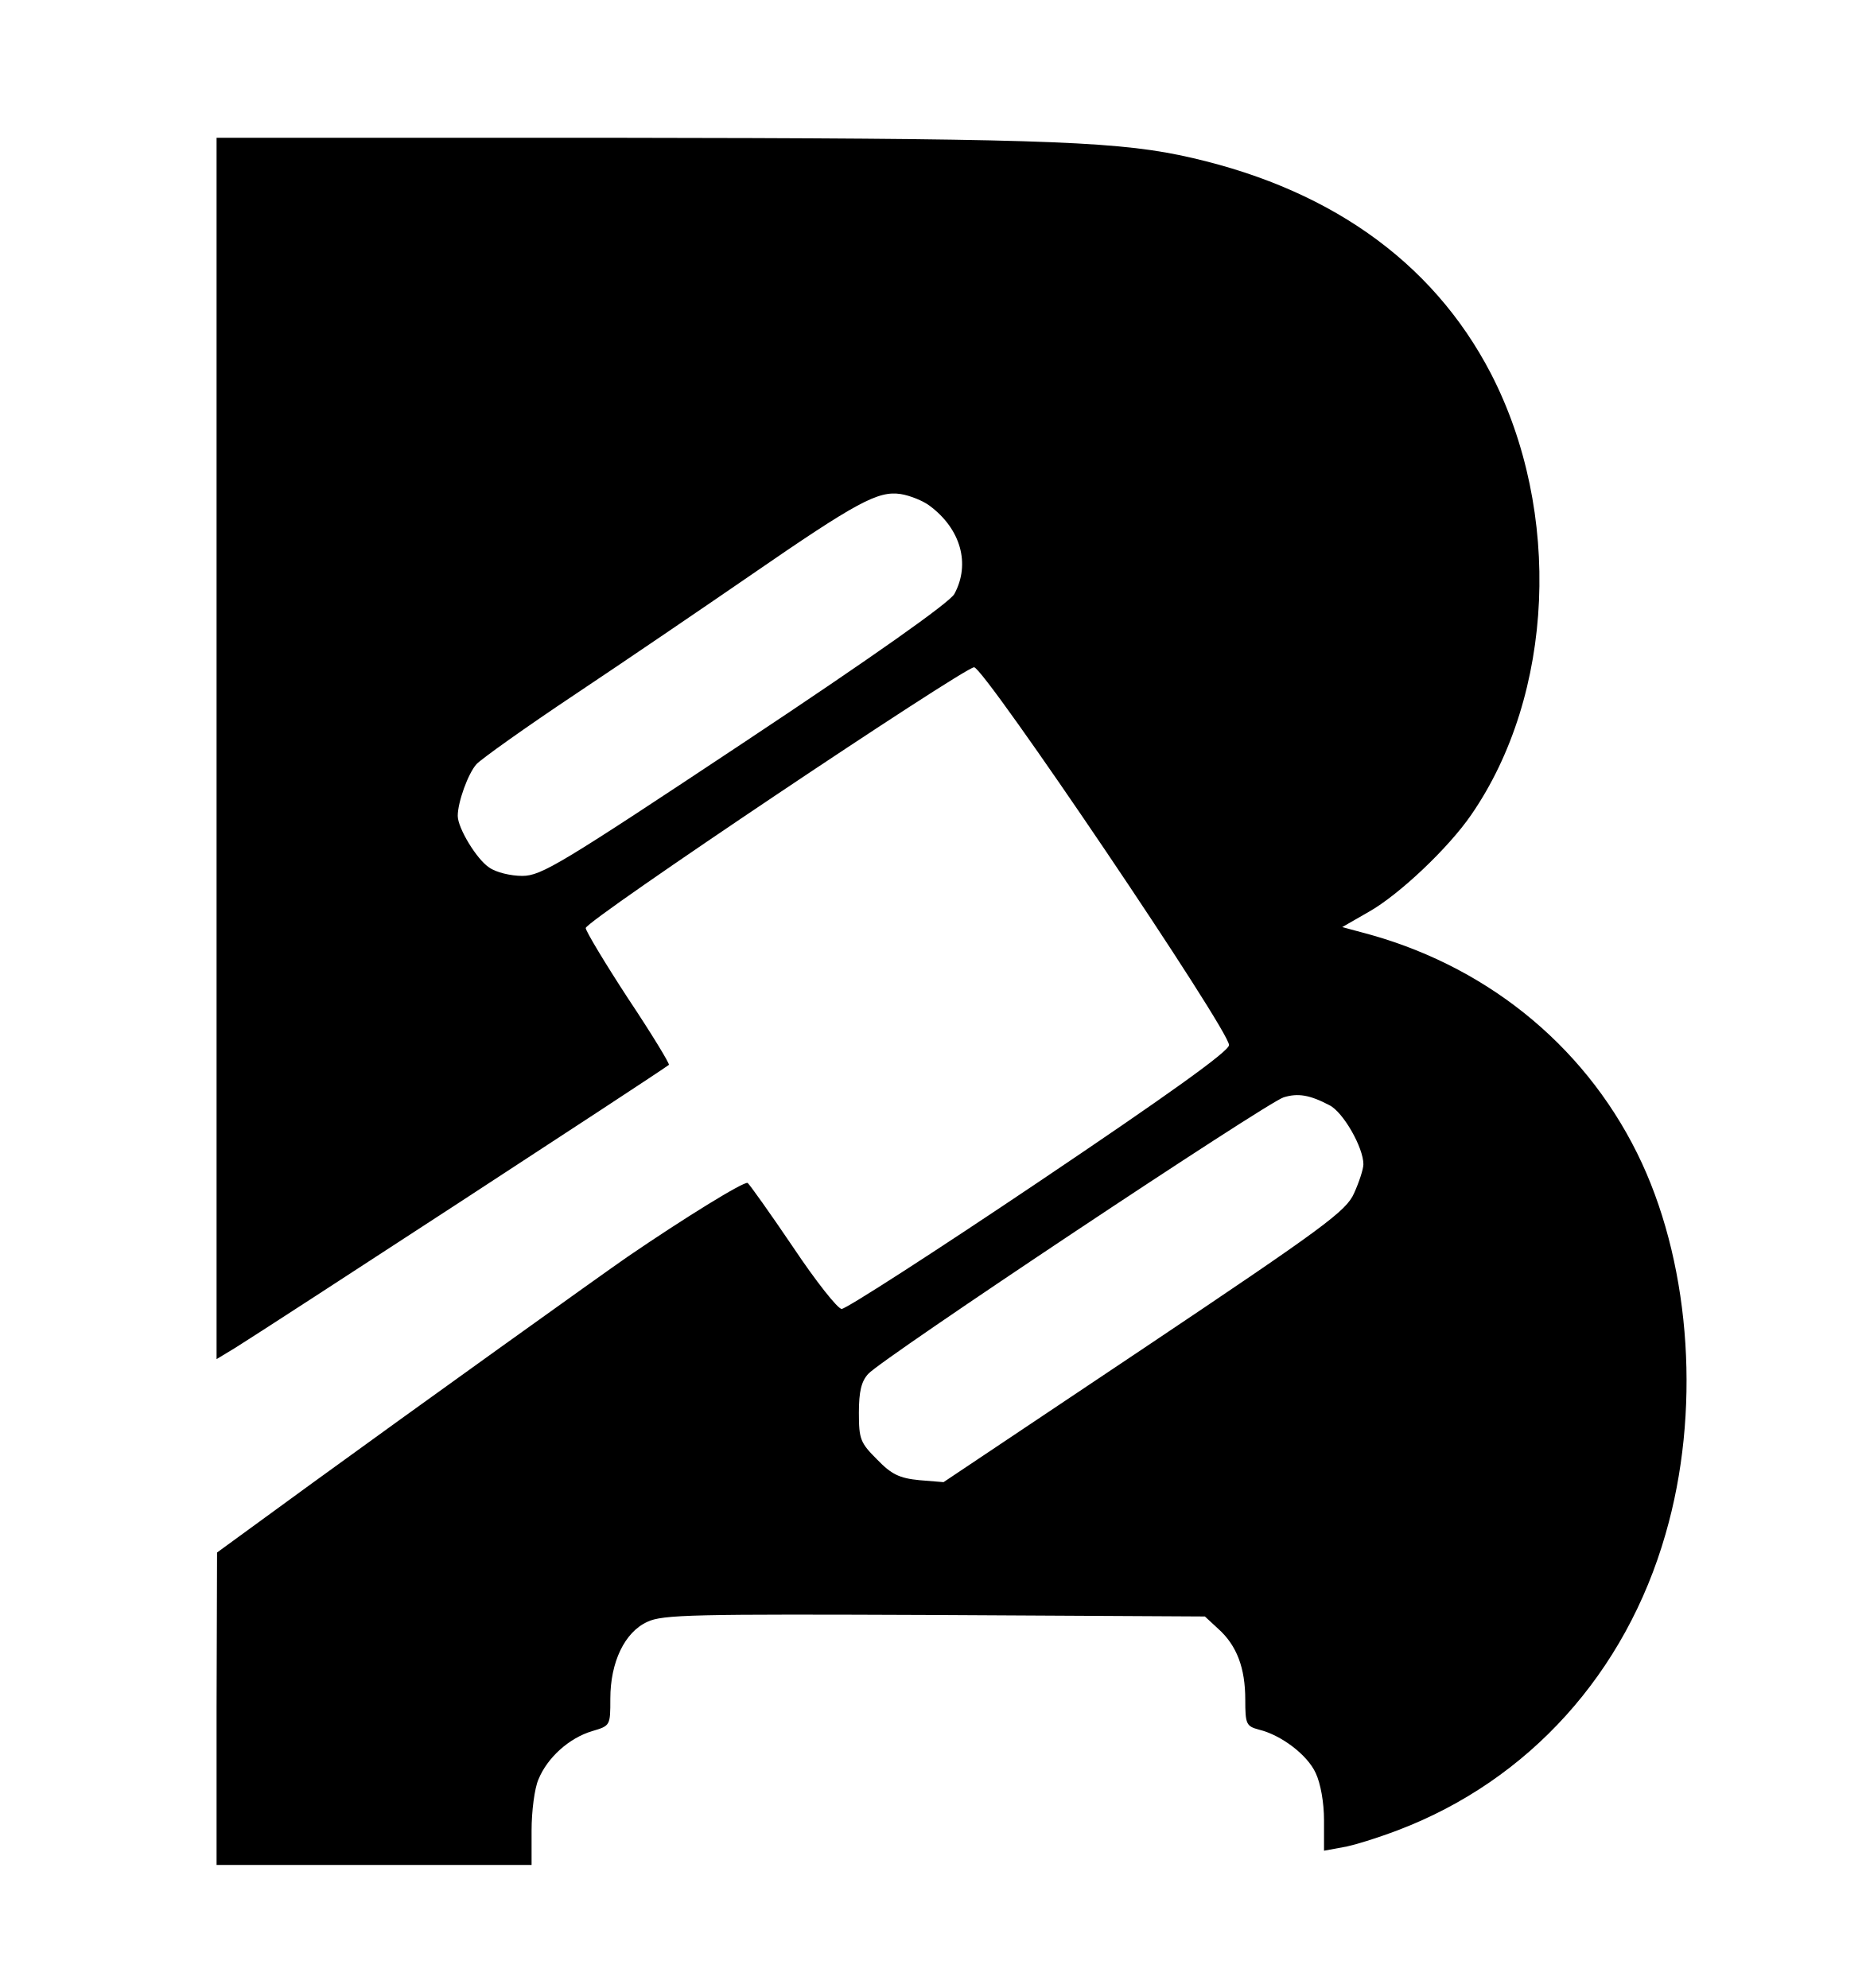
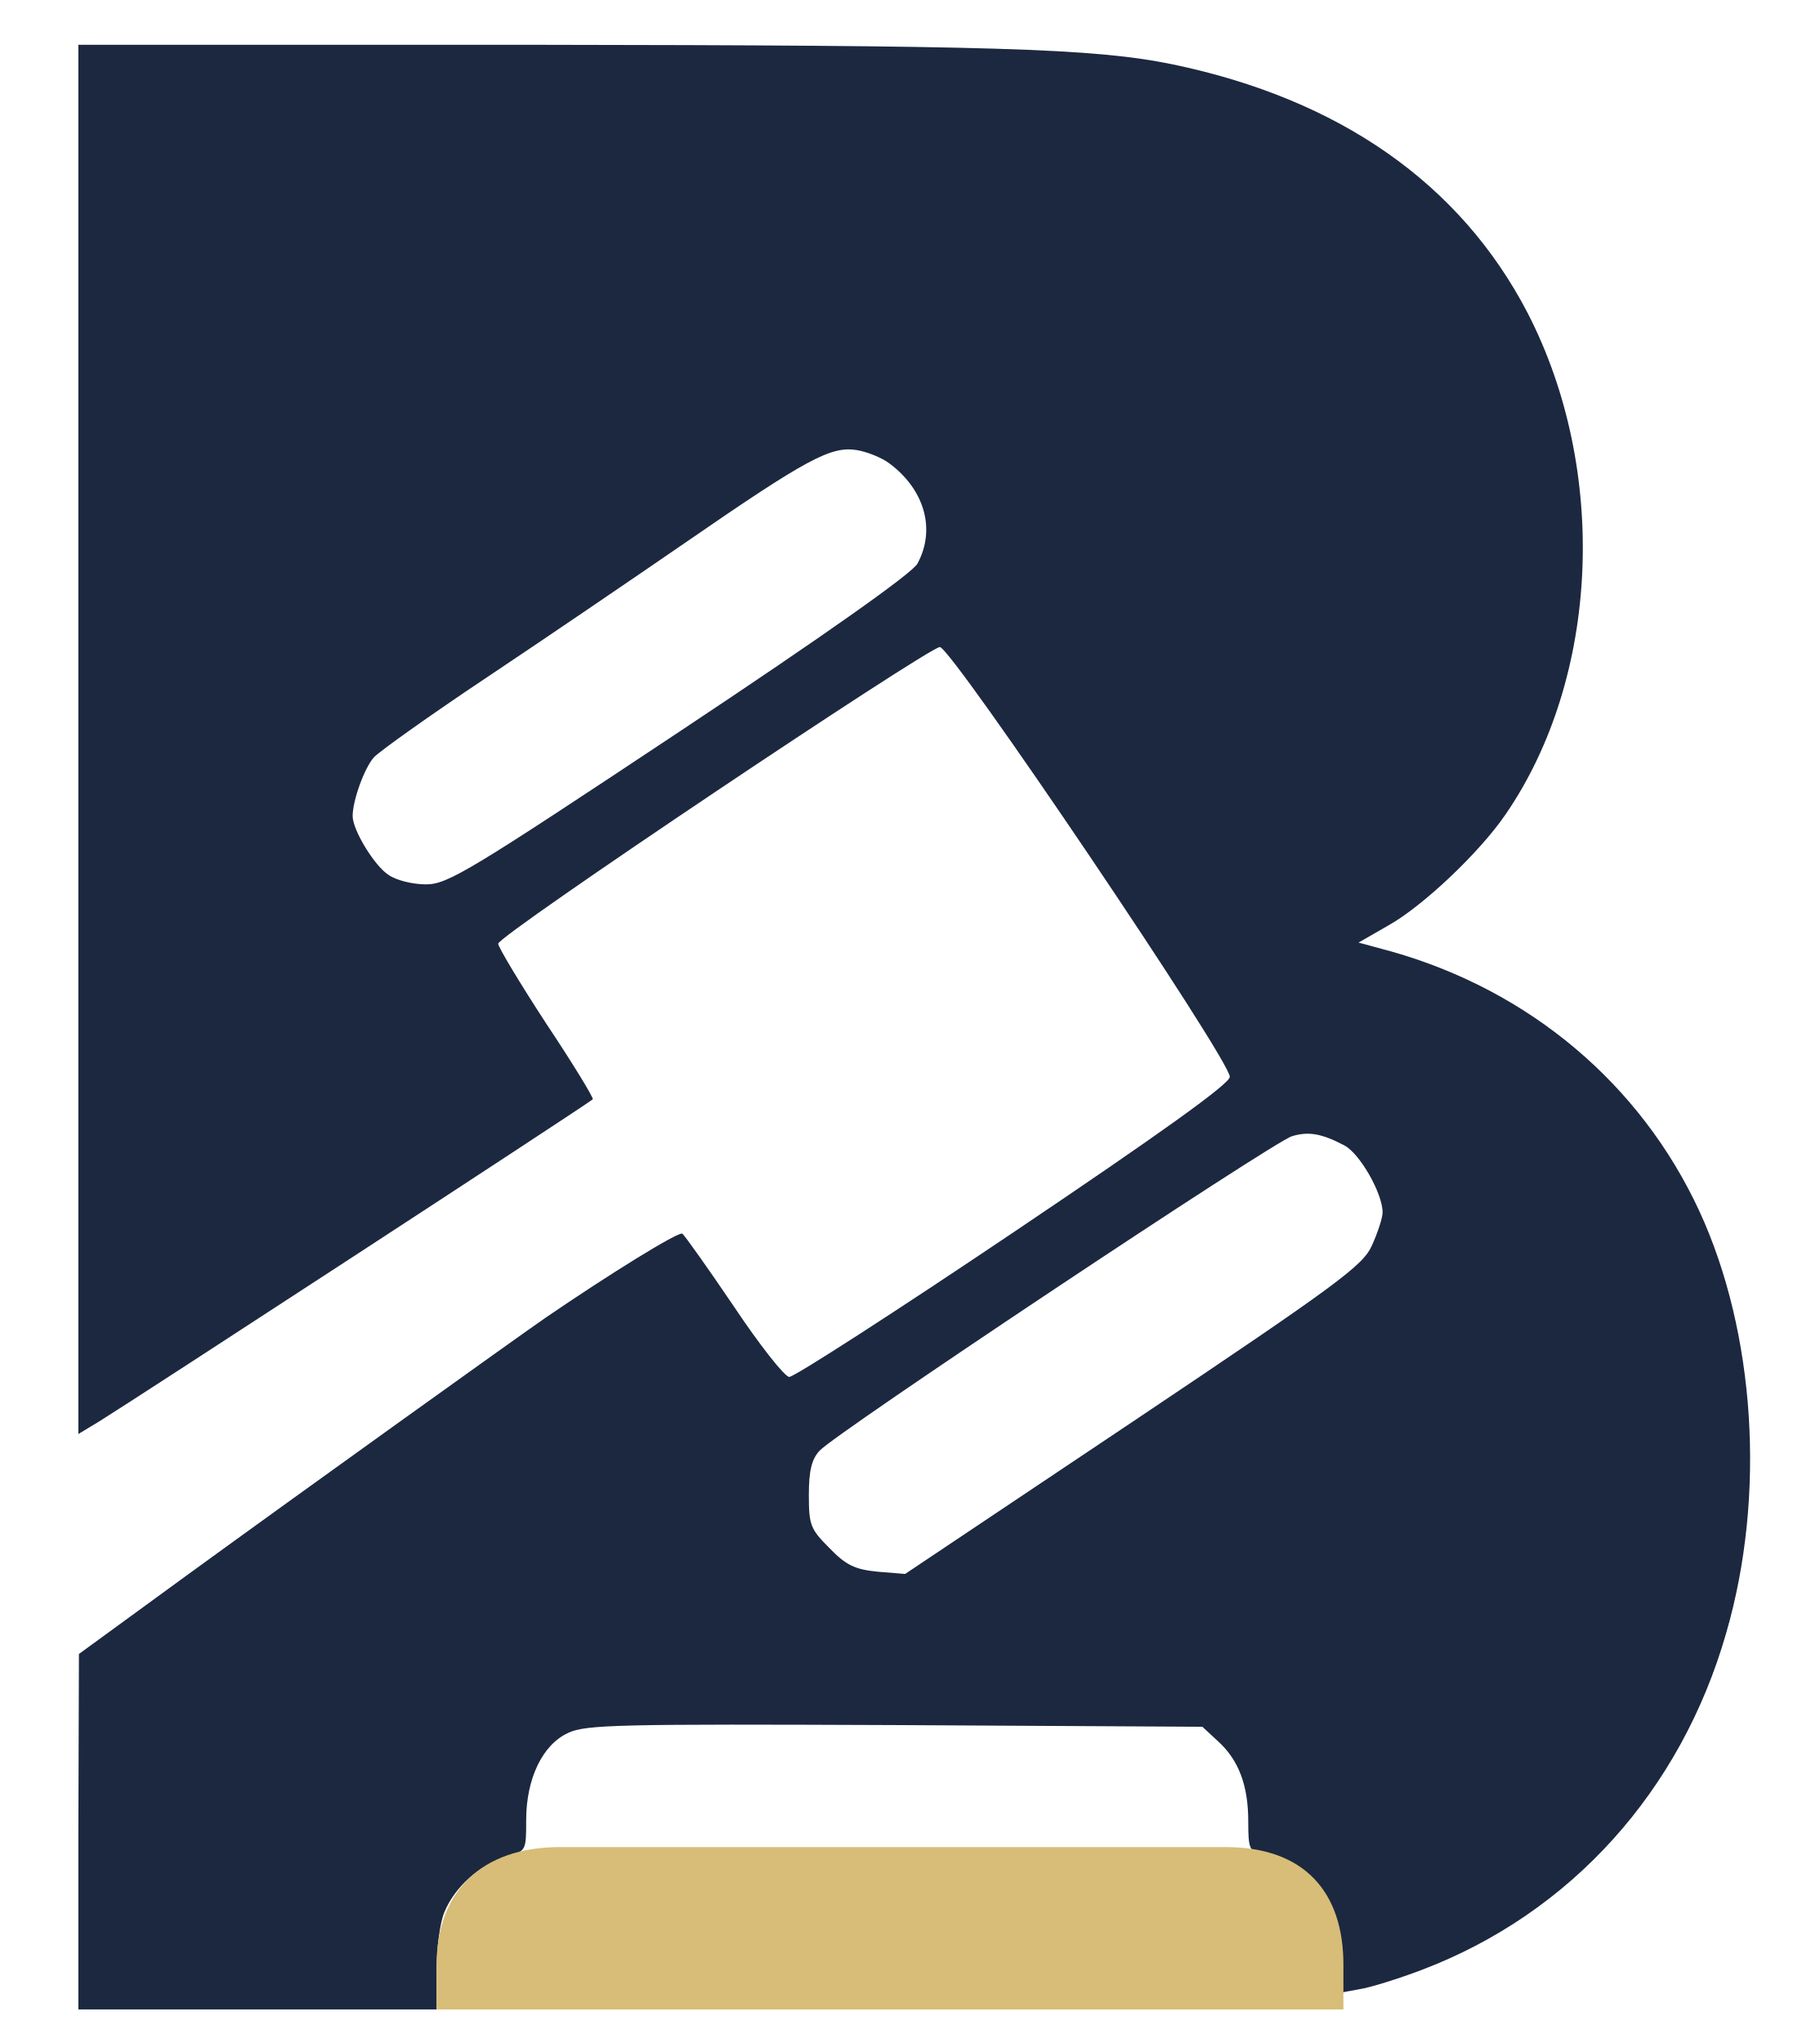
- <svg xmlns="http://www.w3.org/2000/svg" version="1.0" width="379pt" height="404pt" viewBox="0 0 379 404" preserveAspectRatio="xMidYMid meet">
-   <g transform="translate(0,404) scale(0.1,-0.1)" fill="#000000" stroke="none">
+ <svg xmlns="http://www.w3.org/2000/svg" viewBox="30 20 325 365">
+   <g transform="translate(0,404) scale(0.1,-0.1)" fill="#1b2840" stroke="none">
    <path d="M440 2519 l0 -1241 38 23 c66 41 856 556 881 575 2 2 -35 63 -83 135 -47 72 -86 137 -86 143 0 15 766 528 789 530 20 1 521 -741 518 -768 -1 -13 -124 -101 -387 -278 -211 -142 -391 -258 -400 -258 -8 0 -53 57 -99 126 -46 68 -88 127 -92 130 -7 4 -130 -72 -244 -150 -48 -33 -433 -309 -642 -461 l-192 -140 -1 -317 0 -318 320 0 320 0 0 70 c0 39 6 86 14 104 18 44 62 84 109 98 37 11 37 11 37 66 0 74 29 135 75 156 31 15 94 16 584 14 l549 -3 27 -25 c38 -34 55 -80 55 -144 0 -50 2 -54 28 -61 45 -11 98 -51 115 -88 10 -21 17 -60 17 -96 l0 -62 38 7 c20 3 71 19 113 35 265 101 462 319 543 602 71 245 52 536 -48 753 -105 227 -303 394 -550 464 l-59 16 54 31 c62 35 162 130 208 197 169 245 185 616 40 897 -120 231 -336 382 -634 444 -141 29 -322 34 -1147 35 l-808 0 0 -1241z m1449 493 c63 -47 83 -118 50 -179 -9 -17 -166 -128 -425 -300 -375 -249 -414 -273 -453 -273 -23 0 -53 7 -67 17 -25 16 -64 80 -64 105 0 28 21 86 38 105 9 10 100 75 202 143 102 68 262 177 355 241 216 149 259 172 305 165 19 -3 46 -14 59 -24z m812 -1218 c28 -14 69 -86 69 -120 0 -10 -9 -37 -19 -59 -16 -36 -59 -68 -426 -314 l-408 -273 -49 4 c-41 4 -57 12 -86 42 -34 34 -37 41 -37 95 0 43 5 64 19 79 26 30 812 553 844 562 29 9 53 5 93 -16z" />
  </g>
+   <path d="M108 379v-8c0-13 8-21 22-21h119c14 0 21 8 21 21v8Z" fill="#d7bd77" />
</svg>
